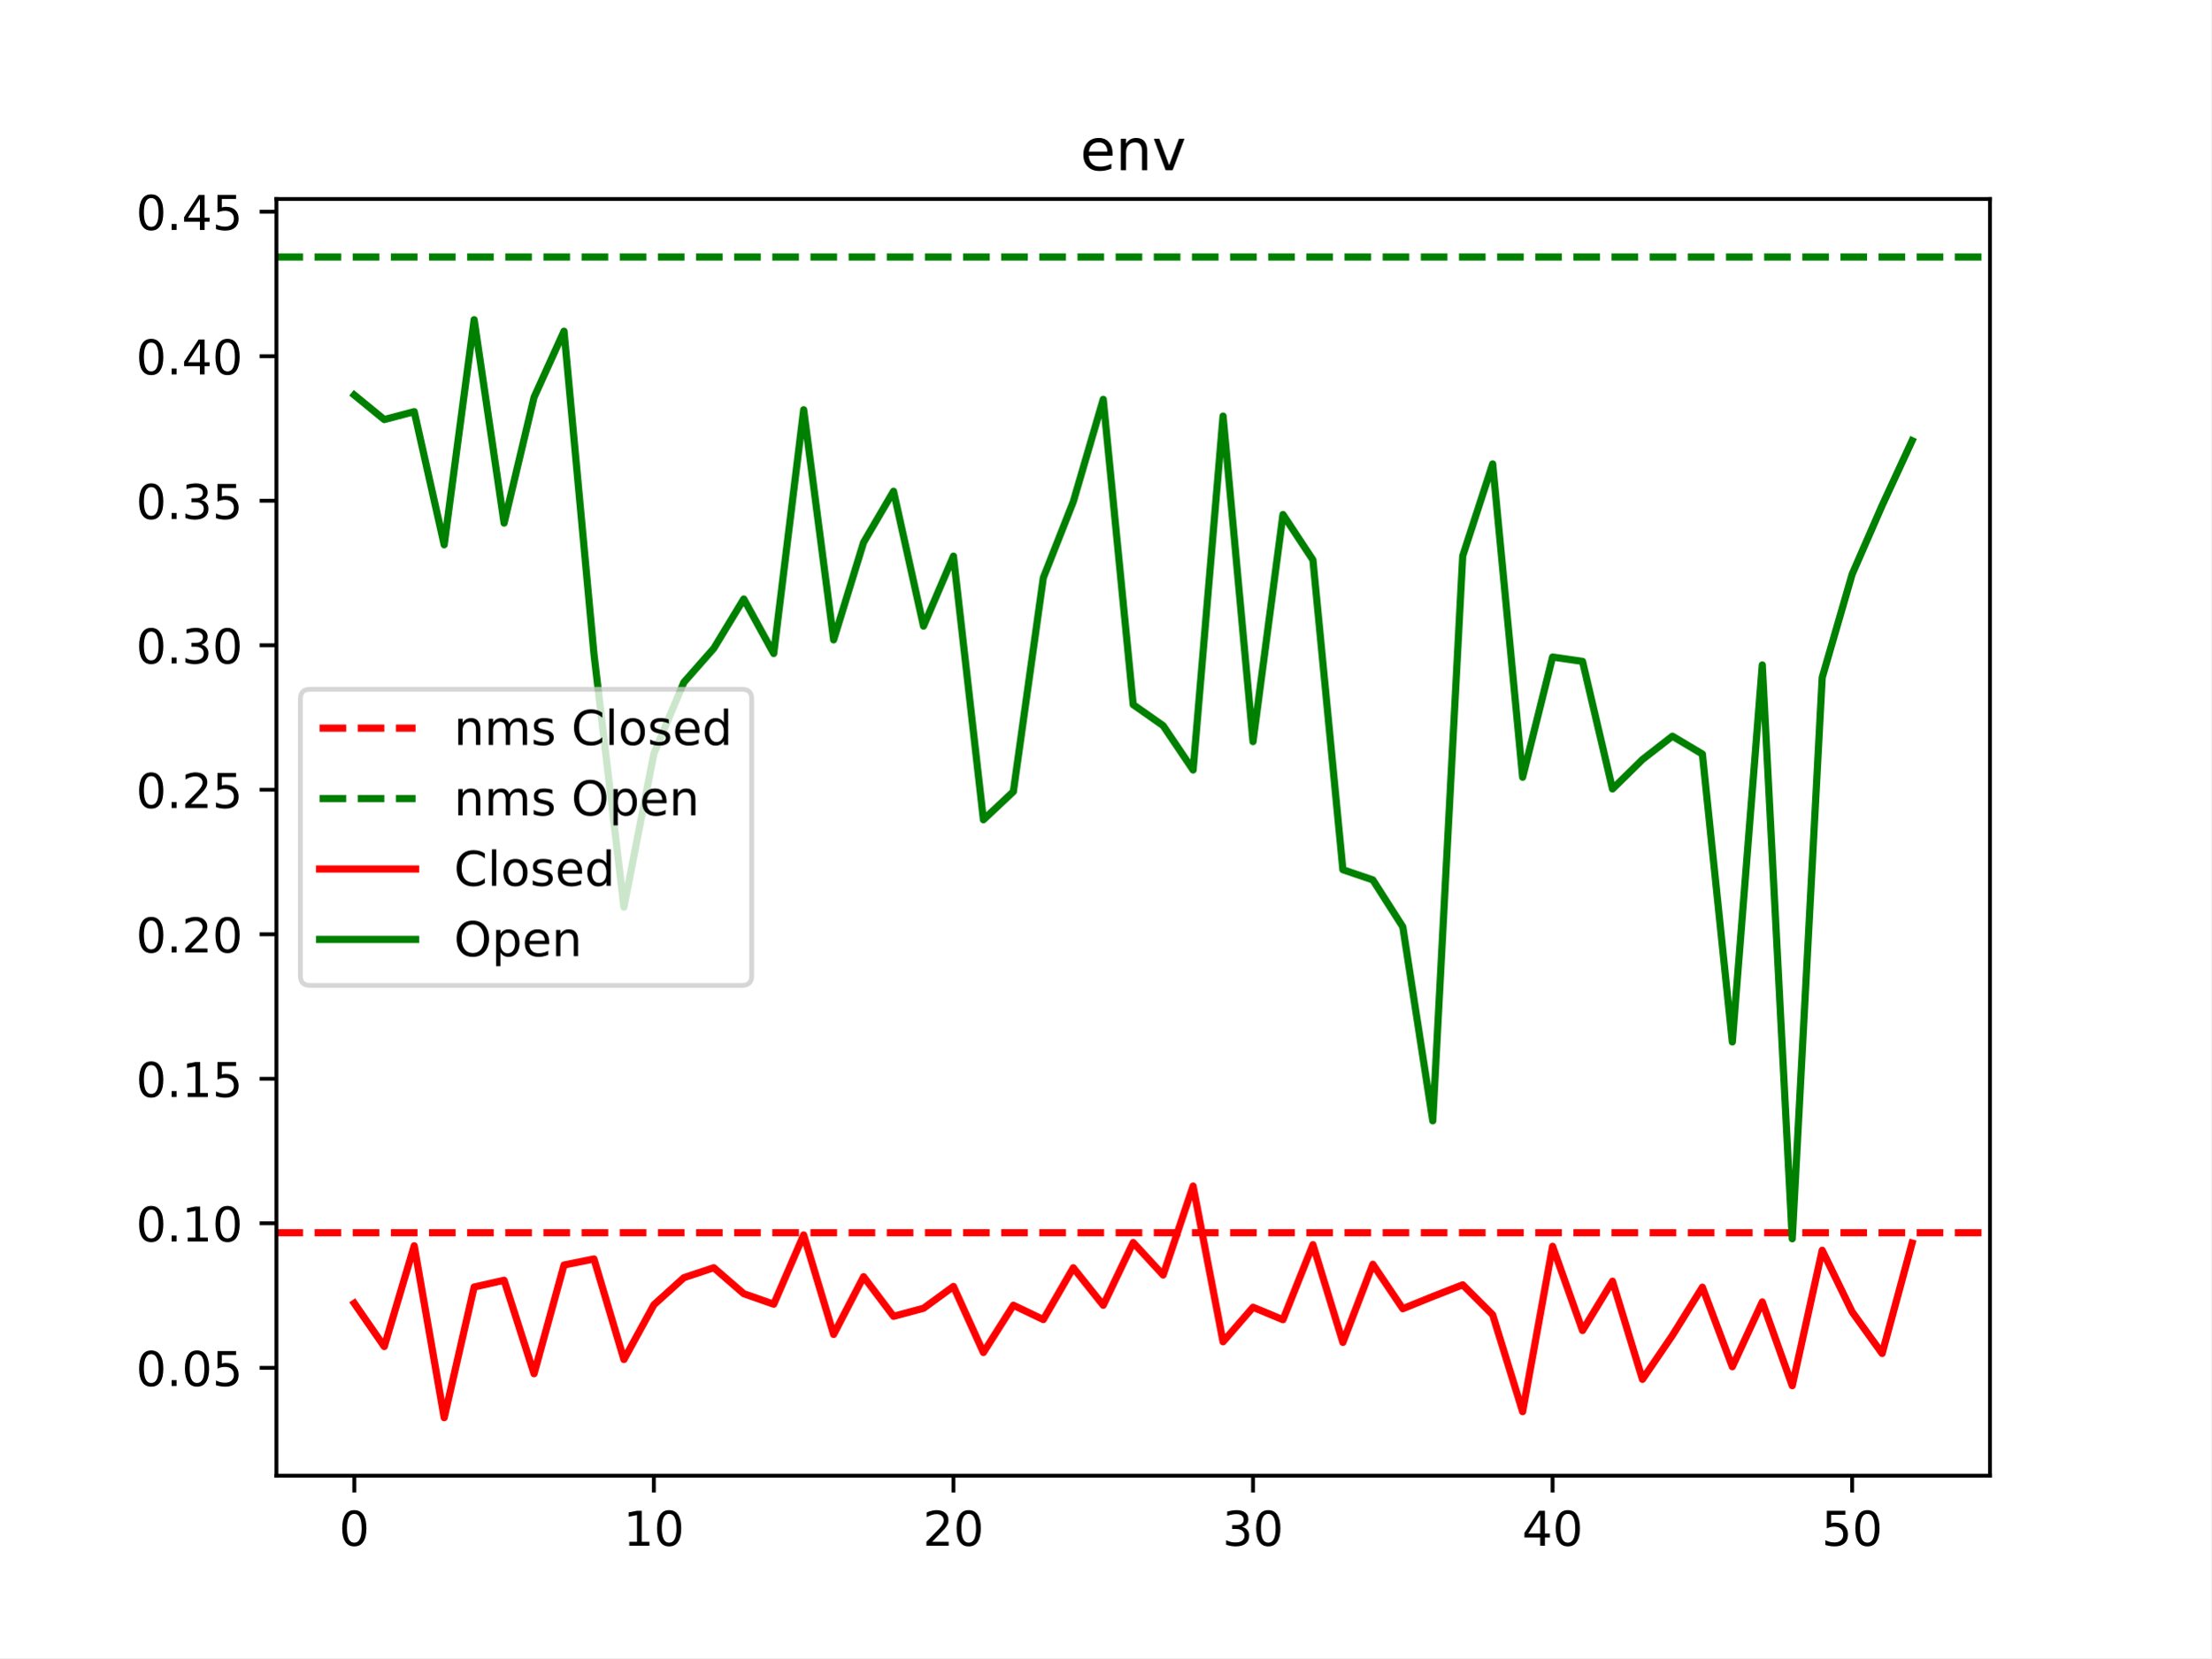
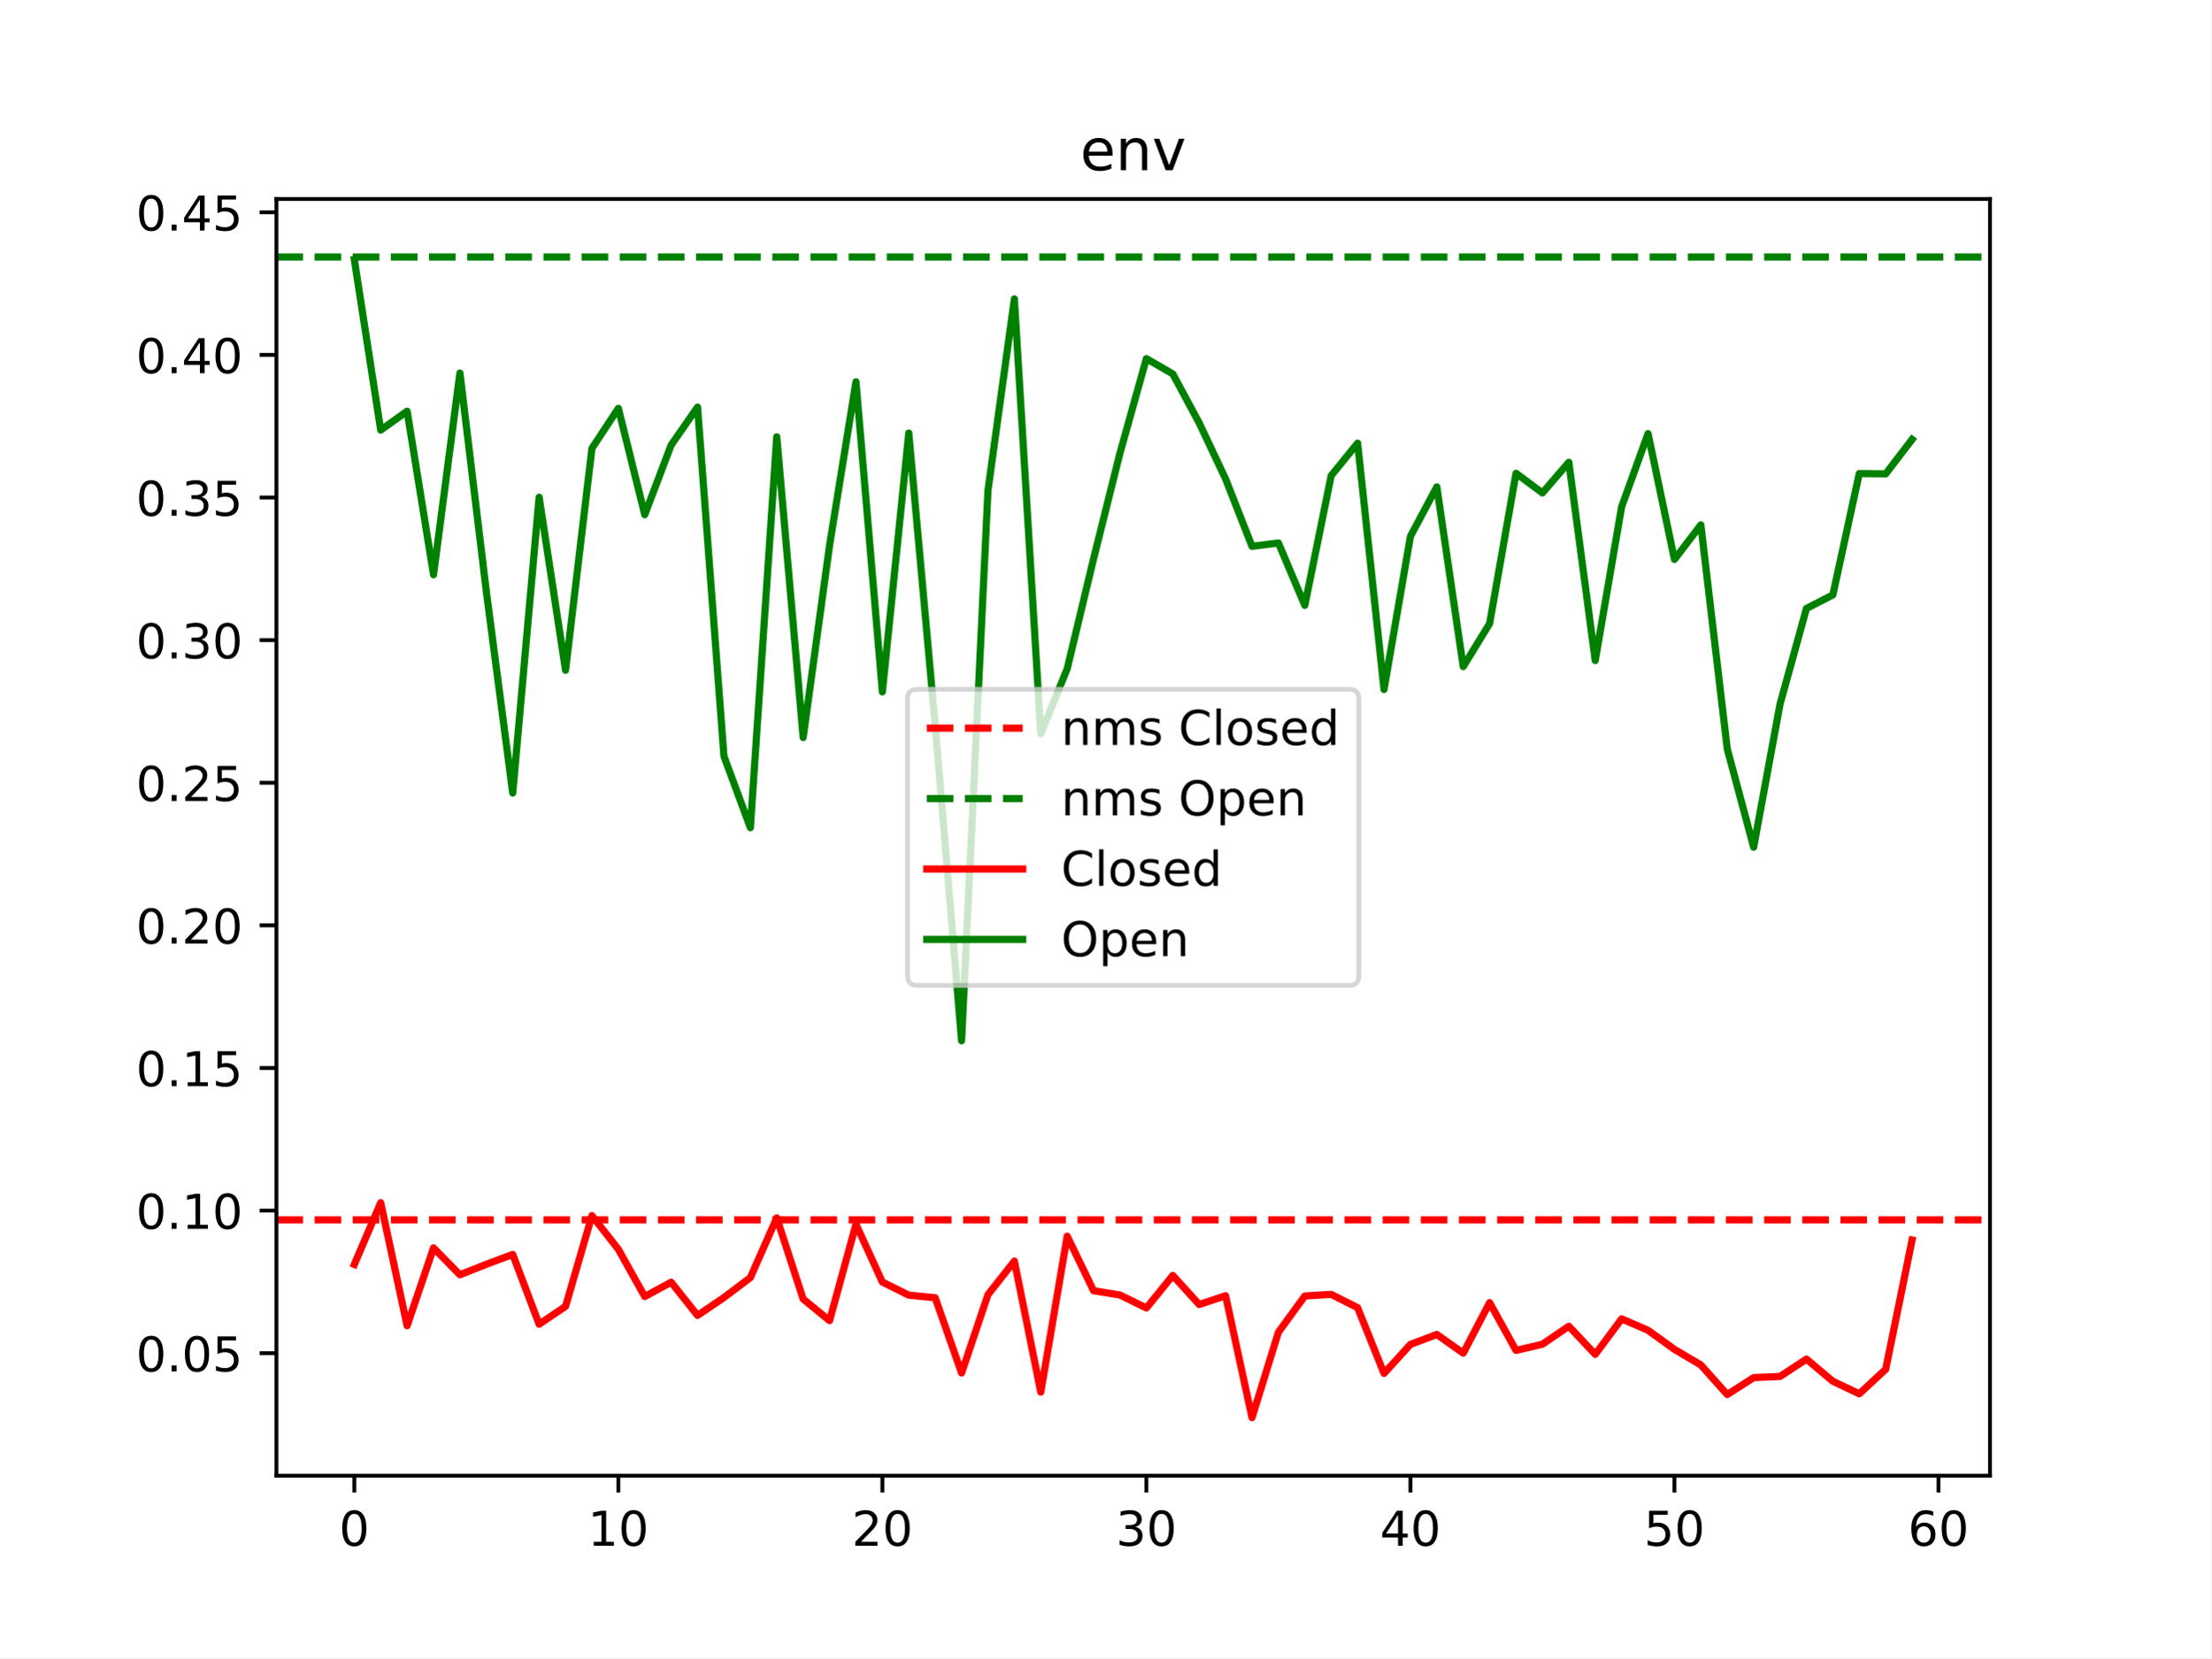
<svg xmlns="http://www.w3.org/2000/svg" xmlns:xlink="http://www.w3.org/1999/xlink" width="460.8pt" height="345.6pt" viewBox="0 0 460.8 345.6" version="1.1">
  <defs>
    <style type="text/css">*{stroke-linejoin: round; stroke-linecap: butt}</style>
  </defs>
  <g id="figure_1">
    <g id="patch_1">
      <path d="M 0 345.6  L 460.8 345.6  L 460.8 0  L 0 0  z " style="fill: #ffffff" />
    </g>
    <g id="axes_1">
      <g id="patch_2">
        <path d="M 57.6 307.584  L 414.72 307.584  L 414.72 41.472  L 57.6 41.472  z " style="fill: #ffffff" />
      </g>
      <g id="matplotlib.axis_1">
        <g id="xtick_1">
          <g id="line2d_1">
            <defs>
-               <path id="mc1d1a9f000" d="M 0 0  L 0 3.5  " style="stroke: #000000; stroke-width: 0.8" />
+               <path id="m8da8b71688" d="M 0 0  L 0 3.5  " style="stroke: #000000; stroke-width: 0.8" />
            </defs>
            <g>
-               <use xlink:href="#mc1d1a9f000" x="73.833" y="307.584" style="stroke: #000000; stroke-width: 0.8" />
+               <use xlink:href="#m8da8b71688" x="73.833" y="307.584" style="stroke: #000000; stroke-width: 0.8" />
            </g>
          </g>
          <g id="text_1">
            <g transform="translate(70.65148 322.1824) scale(0.1 -0.1)">
              <defs>
                <path id="DejaVuSans-30" d="M 2034 4250  Q 1547 4250 1301 3770  Q 1056 3291 1056 2328  Q 1056 1369 1301 889  Q 1547 409 2034 409  Q 2525 409 2770 889  Q 3016 1369 3016 2328  Q 3016 3291 2770 3770  Q 2525 4250 2034 4250  z M 2034 4750  Q 2819 4750 3233 4129  Q 3647 3509 3647 2328  Q 3647 1150 3233 529  Q 2819 -91 2034 -91  Q 1250 -91 836 529  Q 422 1150 422 2328  Q 422 3509 836 4129  Q 1250 4750 2034 4750  z " transform="scale(0.015625)" />
              </defs>
              <use xlink:href="#DejaVuSans-30" />
            </g>
          </g>
        </g>
        <g id="xtick_2">
          <g id="line2d_2">
            <g>
-               <use xlink:href="#mc1d1a9f000" x="136.266" y="307.584" style="stroke: #000000; stroke-width: 0.8" />
+               <use xlink:href="#m8da8b71688" x="128.859" y="307.584" style="stroke: #000000; stroke-width: 0.8" />
            </g>
          </g>
          <g id="text_2">
-             <g transform="translate(129.9038 322.1824) scale(0.1 -0.1)">
+             <g transform="translate(122.4964 322.1824) scale(0.1 -0.1)">
              <defs>
                <path id="DejaVuSans-31" d="M 794 531  L 1825 531  L 1825 4091  L 703 3866  L 703 4441  L 1819 4666  L 2450 4666  L 2450 531  L 3481 531  L 3481 0  L 794 0  L 794 531  z " transform="scale(0.015625)" />
              </defs>
              <use xlink:href="#DejaVuSans-31" />
              <use xlink:href="#DejaVuSans-30" x="63.623" />
            </g>
          </g>
        </g>
        <g id="xtick_3">
          <g id="line2d_3">
            <g>
-               <use xlink:href="#mc1d1a9f000" x="198.7" y="307.584" style="stroke: #000000; stroke-width: 0.8" />
+               <use xlink:href="#m8da8b71688" x="183.885" y="307.584" style="stroke: #000000; stroke-width: 0.8" />
            </g>
          </g>
          <g id="text_3">
-             <g transform="translate(192.3374 322.1824) scale(0.1 -0.1)">
+             <g transform="translate(177.5226 322.1824) scale(0.1 -0.1)">
              <defs>
                <path id="DejaVuSans-32" d="M 1228 531  L 3431 531  L 3431 0  L 469 0  L 469 531  Q 828 903 1448 1529  Q 2069 2156 2228 2338  Q 2531 2678 2651 2914  Q 2772 3150 2772 3378  Q 2772 3750 2511 3984  Q 2250 4219 1831 4219  Q 1534 4219 1204 4116  Q 875 4013 500 3803  L 500 4441  Q 881 4594 1212 4672  Q 1544 4750 1819 4750  Q 2544 4750 2975 4387  Q 3406 4025 3406 3419  Q 3406 3131 3298 2873  Q 3191 2616 2906 2266  Q 2828 2175 2409 1742  Q 1991 1309 1228 531  z " transform="scale(0.015625)" />
              </defs>
              <use xlink:href="#DejaVuSans-32" />
              <use xlink:href="#DejaVuSans-30" x="63.623" />
            </g>
          </g>
        </g>
        <g id="xtick_4">
          <g id="line2d_4">
            <g>
-               <use xlink:href="#mc1d1a9f000" x="261.133" y="307.584" style="stroke: #000000; stroke-width: 0.8" />
+               <use xlink:href="#m8da8b71688" x="238.911" y="307.584" style="stroke: #000000; stroke-width: 0.8" />
            </g>
          </g>
          <g id="text_4">
-             <g transform="translate(254.7709 322.1824) scale(0.1 -0.1)">
+             <g transform="translate(232.5488 322.1824) scale(0.1 -0.1)">
              <defs>
                <path id="DejaVuSans-33" d="M 2597 2516  Q 3050 2419 3304 2112  Q 3559 1806 3559 1356  Q 3559 666 3084 287  Q 2609 -91 1734 -91  Q 1441 -91 1130 -33  Q 819 25 488 141  L 488 750  Q 750 597 1062 519  Q 1375 441 1716 441  Q 2309 441 2620 675  Q 2931 909 2931 1356  Q 2931 1769 2642 2001  Q 2353 2234 1838 2234  L 1294 2234  L 1294 2753  L 1863 2753  Q 2328 2753 2575 2939  Q 2822 3125 2822 3475  Q 2822 3834 2567 4026  Q 2313 4219 1838 4219  Q 1578 4219 1281 4162  Q 984 4106 628 3988  L 628 4550  Q 988 4650 1302 4700  Q 1616 4750 1894 4750  Q 2613 4750 3031 4423  Q 3450 4097 3450 3541  Q 3450 3153 3228 2886  Q 3006 2619 2597 2516  z " transform="scale(0.015625)" />
              </defs>
              <use xlink:href="#DejaVuSans-33" />
              <use xlink:href="#DejaVuSans-30" x="63.623" />
            </g>
          </g>
        </g>
        <g id="xtick_5">
          <g id="line2d_5">
            <g>
-               <use xlink:href="#mc1d1a9f000" x="323.567" y="307.584" style="stroke: #000000; stroke-width: 0.8" />
+               <use xlink:href="#m8da8b71688" x="293.938" y="307.584" style="stroke: #000000; stroke-width: 0.8" />
            </g>
          </g>
          <g id="text_5">
-             <g transform="translate(317.2045 322.1824) scale(0.1 -0.1)">
+             <g transform="translate(287.575 322.1824) scale(0.1 -0.1)">
              <defs>
                <path id="DejaVuSans-34" d="M 2419 4116  L 825 1625  L 2419 1625  L 2419 4116  z M 2253 4666  L 3047 4666  L 3047 1625  L 3713 1625  L 3713 1100  L 3047 1100  L 3047 0  L 2419 0  L 2419 1100  L 313 1100  L 313 1709  L 2253 4666  z " transform="scale(0.015625)" />
              </defs>
              <use xlink:href="#DejaVuSans-34" />
              <use xlink:href="#DejaVuSans-30" x="63.623" />
            </g>
          </g>
        </g>
        <g id="xtick_6">
          <g id="line2d_6">
            <g>
-               <use xlink:href="#mc1d1a9f000" x="386.001" y="307.584" style="stroke: #000000; stroke-width: 0.8" />
+               <use xlink:href="#m8da8b71688" x="348.964" y="307.584" style="stroke: #000000; stroke-width: 0.8" />
            </g>
          </g>
          <g id="text_6">
-             <g transform="translate(379.6381 322.1824) scale(0.1 -0.1)">
+             <g transform="translate(342.6012 322.1824) scale(0.1 -0.1)">
              <defs>
                <path id="DejaVuSans-35" d="M 691 4666  L 3169 4666  L 3169 4134  L 1269 4134  L 1269 2991  Q 1406 3038 1543 3061  Q 1681 3084 1819 3084  Q 2600 3084 3056 2656  Q 3513 2228 3513 1497  Q 3513 744 3044 326  Q 2575 -91 1722 -91  Q 1428 -91 1123 -41  Q 819 9 494 109  L 494 744  Q 775 591 1075 516  Q 1375 441 1709 441  Q 2250 441 2565 725  Q 2881 1009 2881 1497  Q 2881 1984 2565 2268  Q 2250 2553 1709 2553  Q 1456 2553 1204 2497  Q 953 2441 691 2322  L 691 4666  z " transform="scale(0.015625)" />
              </defs>
              <use xlink:href="#DejaVuSans-35" />
+               <use xlink:href="#DejaVuSans-30" x="63.623" />
+             </g>
+           </g>
+         </g>
+         <g id="xtick_7">
+           <g id="line2d_7">
+             <g>
+               <use xlink:href="#m8da8b71688" x="403.99" y="307.584" style="stroke: #000000; stroke-width: 0.8" />
+             </g>
+           </g>
+           <g id="text_7">
+             <g transform="translate(397.6274 322.1824) scale(0.1 -0.1)">
+               <defs>
+                 <path id="DejaVuSans-36" d="M 2113 2584  Q 1688 2584 1439 2293  Q 1191 2003 1191 1497  Q 1191 994 1439 701  Q 1688 409 2113 409  Q 2538 409 2786 701  Q 3034 994 3034 1497  Q 3034 2003 2786 2293  Q 2538 2584 2113 2584  z M 3366 4563  L 3366 3988  Q 3128 4100 2886 4159  Q 2644 4219 2406 4219  Q 1781 4219 1451 3797  Q 1122 3375 1075 2522  Q 1259 2794 1537 2939  Q 1816 3084 2150 3084  Q 2853 3084 3261 2657  Q 3669 2231 3669 1497  Q 3669 778 3244 343  Q 2819 -91 2113 -91  Q 1303 -91 875 529  Q 447 1150 447 2328  Q 447 3434 972 4092  Q 1497 4750 2381 4750  Q 2619 4750 2861 4703  Q 3103 4656 3366 4563  z " transform="scale(0.015625)" />
+               </defs>
+               <use xlink:href="#DejaVuSans-36" />
              <use xlink:href="#DejaVuSans-30" x="63.623" />
            </g>
          </g>
        </g>
      </g>
      <g id="matplotlib.axis_2">
        <g id="ytick_1">
-           <g id="line2d_7">
+           <g id="line2d_8">
            <defs>
-               <path id="m4eec5450b7" d="M 0 0  L -3.5 0  " style="stroke: #000000; stroke-width: 0.8" />
+               <path id="m9037b1c6b6" d="M 0 0  L -3.5 0  " style="stroke: #000000; stroke-width: 0.8" />
            </defs>
            <g>
-               <use xlink:href="#m4eec5450b7" x="57.6" y="285.096" style="stroke: #000000; stroke-width: 0.8" />
-             </g>
-           </g>
-           <g id="text_7">
-             <g transform="translate(28.33438 288.8952) scale(0.1 -0.1)">
+               <use xlink:href="#m9037b1c6b6" x="57.6" y="282.049" style="stroke: #000000; stroke-width: 0.8" />
+             </g>
+           </g>
+           <g id="text_8">
+             <g transform="translate(28.33438 285.848) scale(0.1 -0.1)">
              <defs>
                <path id="DejaVuSans-2e" d="M 684 794  L 1344 794  L 1344 0  L 684 0  L 684 794  z " transform="scale(0.015625)" />
              </defs>
              <use xlink:href="#DejaVuSans-30" />
              <use xlink:href="#DejaVuSans-2e" x="63.623" />
              <use xlink:href="#DejaVuSans-30" x="95.41" />
              <use xlink:href="#DejaVuSans-35" x="159.033" />
            </g>
          </g>
        </g>
        <g id="ytick_2">
-           <g id="line2d_8">
-             <g>
-               <use xlink:href="#m4eec5450b7" x="57.6" y="254.974" style="stroke: #000000; stroke-width: 0.8" />
-             </g>
-           </g>
-           <g id="text_8">
-             <g transform="translate(28.33438 258.7732) scale(0.1 -0.1)">
+           <g id="line2d_9">
+             <g>
+               <use xlink:href="#m9037b1c6b6" x="57.6" y="252.323" style="stroke: #000000; stroke-width: 0.8" />
+             </g>
+           </g>
+           <g id="text_9">
+             <g transform="translate(28.33438 256.1225) scale(0.1 -0.1)">
              <use xlink:href="#DejaVuSans-30" />
              <use xlink:href="#DejaVuSans-2e" x="63.623" />
              <use xlink:href="#DejaVuSans-31" x="95.41" />
              <use xlink:href="#DejaVuSans-30" x="159.033" />
            </g>
          </g>
        </g>
        <g id="ytick_3">
-           <g id="line2d_9">
-             <g>
-               <use xlink:href="#m4eec5450b7" x="57.6" y="224.852" style="stroke: #000000; stroke-width: 0.8" />
-             </g>
-           </g>
-           <g id="text_9">
-             <g transform="translate(28.33438 228.6512) scale(0.1 -0.1)">
+           <g id="line2d_10">
+             <g>
+               <use xlink:href="#m9037b1c6b6" x="57.6" y="222.598" style="stroke: #000000; stroke-width: 0.8" />
+             </g>
+           </g>
+           <g id="text_10">
+             <g transform="translate(28.33438 226.3969) scale(0.1 -0.1)">
              <use xlink:href="#DejaVuSans-30" />
              <use xlink:href="#DejaVuSans-2e" x="63.623" />
              <use xlink:href="#DejaVuSans-31" x="95.41" />
              <use xlink:href="#DejaVuSans-35" x="159.033" />
            </g>
          </g>
        </g>
        <g id="ytick_4">
-           <g id="line2d_10">
-             <g>
-               <use xlink:href="#m4eec5450b7" x="57.6" y="194.73" style="stroke: #000000; stroke-width: 0.8" />
-             </g>
-           </g>
-           <g id="text_10">
-             <g transform="translate(28.33438 198.5292) scale(0.1 -0.1)">
+           <g id="line2d_11">
+             <g>
+               <use xlink:href="#m9037b1c6b6" x="57.6" y="192.872" style="stroke: #000000; stroke-width: 0.8" />
+             </g>
+           </g>
+           <g id="text_11">
+             <g transform="translate(28.33438 196.6713) scale(0.1 -0.1)">
              <use xlink:href="#DejaVuSans-30" />
              <use xlink:href="#DejaVuSans-2e" x="63.623" />
              <use xlink:href="#DejaVuSans-32" x="95.41" />
              <use xlink:href="#DejaVuSans-30" x="159.033" />
            </g>
          </g>
        </g>
        <g id="ytick_5">
-           <g id="line2d_11">
-             <g>
-               <use xlink:href="#m4eec5450b7" x="57.6" y="164.608" style="stroke: #000000; stroke-width: 0.8" />
-             </g>
-           </g>
-           <g id="text_11">
-             <g transform="translate(28.33438 168.4072) scale(0.1 -0.1)">
+           <g id="line2d_12">
+             <g>
+               <use xlink:href="#m9037b1c6b6" x="57.6" y="163.147" style="stroke: #000000; stroke-width: 0.8" />
+             </g>
+           </g>
+           <g id="text_12">
+             <g transform="translate(28.33438 166.9457) scale(0.1 -0.1)">
              <use xlink:href="#DejaVuSans-30" />
              <use xlink:href="#DejaVuSans-2e" x="63.623" />
              <use xlink:href="#DejaVuSans-32" x="95.41" />
              <use xlink:href="#DejaVuSans-35" x="159.033" />
            </g>
          </g>
        </g>
        <g id="ytick_6">
-           <g id="line2d_12">
-             <g>
-               <use xlink:href="#m4eec5450b7" x="57.6" y="134.486" style="stroke: #000000; stroke-width: 0.8" />
-             </g>
-           </g>
-           <g id="text_12">
-             <g transform="translate(28.33438 138.2852) scale(0.1 -0.1)">
+           <g id="line2d_13">
+             <g>
+               <use xlink:href="#m9037b1c6b6" x="57.6" y="133.421" style="stroke: #000000; stroke-width: 0.8" />
+             </g>
+           </g>
+           <g id="text_13">
+             <g transform="translate(28.33438 137.2202) scale(0.1 -0.1)">
              <use xlink:href="#DejaVuSans-30" />
              <use xlink:href="#DejaVuSans-2e" x="63.623" />
              <use xlink:href="#DejaVuSans-33" x="95.41" />
              <use xlink:href="#DejaVuSans-30" x="159.033" />
            </g>
          </g>
        </g>
        <g id="ytick_7">
-           <g id="line2d_13">
-             <g>
-               <use xlink:href="#m4eec5450b7" x="57.6" y="104.364" style="stroke: #000000; stroke-width: 0.8" />
-             </g>
-           </g>
-           <g id="text_13">
-             <g transform="translate(28.33438 108.1631) scale(0.1 -0.1)">
+           <g id="line2d_14">
+             <g>
+               <use xlink:href="#m9037b1c6b6" x="57.6" y="103.695" style="stroke: #000000; stroke-width: 0.8" />
+             </g>
+           </g>
+           <g id="text_14">
+             <g transform="translate(28.33438 107.4946) scale(0.1 -0.1)">
              <use xlink:href="#DejaVuSans-30" />
              <use xlink:href="#DejaVuSans-2e" x="63.623" />
              <use xlink:href="#DejaVuSans-33" x="95.41" />
              <use xlink:href="#DejaVuSans-35" x="159.033" />
            </g>
          </g>
        </g>
        <g id="ytick_8">
-           <g id="line2d_14">
-             <g>
-               <use xlink:href="#m4eec5450b7" x="57.6" y="74.242" style="stroke: #000000; stroke-width: 0.8" />
-             </g>
-           </g>
-           <g id="text_14">
-             <g transform="translate(28.33438 78.04113) scale(0.1 -0.1)">
+           <g id="line2d_15">
+             <g>
+               <use xlink:href="#m9037b1c6b6" x="57.6" y="73.97" style="stroke: #000000; stroke-width: 0.8" />
+             </g>
+           </g>
+           <g id="text_15">
+             <g transform="translate(28.33438 77.76903) scale(0.1 -0.1)">
              <use xlink:href="#DejaVuSans-30" />
              <use xlink:href="#DejaVuSans-2e" x="63.623" />
              <use xlink:href="#DejaVuSans-34" x="95.41" />
              <use xlink:href="#DejaVuSans-30" x="159.033" />
            </g>
          </g>
        </g>
        <g id="ytick_9">
-           <g id="line2d_15">
-             <g>
-               <use xlink:href="#m4eec5450b7" x="57.6" y="44.12" style="stroke: #000000; stroke-width: 0.8" />
-             </g>
-           </g>
-           <g id="text_15">
-             <g transform="translate(28.33438 47.91911) scale(0.1 -0.1)">
+           <g id="line2d_16">
+             <g>
+               <use xlink:href="#m9037b1c6b6" x="57.6" y="44.244" style="stroke: #000000; stroke-width: 0.8" />
+             </g>
+           </g>
+           <g id="text_16">
+             <g transform="translate(28.33438 48.04346) scale(0.1 -0.1)">
              <use xlink:href="#DejaVuSans-30" />
              <use xlink:href="#DejaVuSans-2e" x="63.623" />
              <use xlink:href="#DejaVuSans-34" x="95.41" />
              <use xlink:href="#DejaVuSans-35" x="159.033" />
            </g>
          </g>
        </g>
      </g>
-       <g id="line2d_16">
-         <path d="M 57.6 256.941  L 414.72 256.941  " clip-path="url(#pe659707c01)" style="fill: none; stroke-dasharray: 5.55,2.4; stroke-dashoffset: 0; stroke: #ff0000; stroke-width: 1.5" />
-       </g>
      <g id="line2d_17">
-         <path d="M 57.6 53.568  L 414.72 53.568  " clip-path="url(#pe659707c01)" style="fill: none; stroke-dasharray: 5.55,2.4; stroke-dashoffset: 0; stroke: #008000; stroke-width: 1.5" />
+         <path d="M 57.6 254.264  L 414.72 254.264  " clip-path="url(#p5319d8254e)" style="fill: none; stroke-dasharray: 5.55,2.4; stroke-dashoffset: 0; stroke: #ff0000; stroke-width: 1.5" />
      </g>
      <g id="line2d_18">
-         <path d="M 73.833 271.645  L 80.076 280.665  L 86.319 259.671  L 92.563 295.488  L 98.806 268.26  L 105.05 266.855  L 111.293 286.328  L 117.536 263.675  L 123.78 262.417  L 130.023 283.37  L 136.266 271.965  L 142.51 266.316  L 148.753 264.24  L 154.996 269.649  L 161.24 271.841  L 167.483 257.402  L 173.726 278.145  L 179.97 266.101  L 186.213 274.368  L 192.457 272.693  L 198.7 268.136  L 204.943 281.91  L 211.187 272.061  L 217.43 275.041  L 223.673 264.245  L 229.917 272.063  L 236.16 258.987  L 242.403 265.754  L 248.647 247.214  L 254.89 279.675  L 261.133 272.477  L 267.377 275.07  L 273.62 259.429  L 279.863 279.802  L 286.107 263.516  L 292.35 272.779  L 298.594 270.241  L 304.837 267.798  L 311.08 274.041  L 317.324 294.234  L 323.567 259.774  L 329.81 277.325  L 336.054 267.046  L 342.297 287.497  L 348.54 278.336  L 354.784 268.298  L 361.027 284.871  L 367.27 271.368  L 373.514 288.821  L 379.757 260.607  L 386.001 273.452  L 392.244 282.108  L 398.487 259.099  " clip-path="url(#pe659707c01)" style="fill: none; stroke: #ff0000; stroke-width: 1.5; stroke-linecap: square" />
+         <path d="M 57.6 53.568  L 414.72 53.568  " clip-path="url(#p5319d8254e)" style="fill: none; stroke-dasharray: 5.55,2.4; stroke-dashoffset: 0; stroke: #008000; stroke-width: 1.5" />
      </g>
      <g id="line2d_19">
-         <path d="M 73.833 82.335  L 80.076 87.446  L 86.319 85.798  L 92.563 113.539  L 98.806 66.628  L 105.05 109.026  L 111.293 82.807  L 117.536 69.032  L 123.78 136.322  L 130.023 189.08  L 136.266 157.079  L 142.51 142.222  L 148.753 135.139  L 154.996 124.851  L 161.24 136.208  L 167.483 85.401  L 173.726 133.368  L 179.97 113.046  L 186.213 102.385  L 192.457 130.503  L 198.7 115.912  L 204.943 170.861  L 211.187 164.992  L 217.43 120.422  L 223.673 104.574  L 229.917 83.232  L 236.16 146.871  L 242.403 151.246  L 248.647 160.491  L 254.89 86.72  L 261.133 154.576  L 267.377 107.238  L 273.62 116.704  L 279.863 181.277  L 286.107 183.399  L 292.35 193.178  L 298.594 233.613  L 304.837 115.87  L 311.08 96.692  L 317.324 161.996  L 323.567 136.945  L 329.81 137.848  L 336.054 164.443  L 342.297 158.3  L 348.54 153.444  L 354.784 157.166  L 361.027 217.167  L 367.27 138.597  L 373.514 258.206  L 379.757 141.218  L 386.001 119.67  L 392.244 105.36  L 398.487 91.854  " clip-path="url(#pe659707c01)" style="fill: none; stroke: #008000; stroke-width: 1.5; stroke-linecap: square" />
+         <path d="M 73.833 263.547  L 79.335 250.689  L 84.838 276.327  L 90.341 260.102  L 95.843 265.71  L 101.346 263.521  L 106.848 261.472  L 112.351 276.013  L 117.854 272.29  L 123.356 253.38  L 128.859 260.39  L 134.362 270.245  L 139.864 267.258  L 145.367 274.179  L 150.869 270.451  L 156.372 266.291  L 161.875 253.85  L 167.377 270.757  L 172.88 275.261  L 178.382 255.182  L 183.885 267.217  L 189.388 269.955  L 194.89 270.496  L 200.393 286.179  L 205.896 269.842  L 211.398 262.859  L 216.901 290.162  L 222.403 257.662  L 227.906 269.029  L 233.409 269.925  L 238.911 272.629  L 244.414 265.845  L 249.917 271.902  L 255.419 270.079  L 260.922 295.488  L 266.424 277.675  L 271.927 270.133  L 277.43 269.793  L 282.932 272.563  L 288.435 286.262  L 293.938 280.221  L 299.44 278.148  L 304.943 282.041  L 310.445 271.515  L 315.948 281.474  L 321.451 280.181  L 326.953 276.432  L 332.456 282.293  L 337.958 274.894  L 343.461 277.28  L 348.964 281.252  L 354.466 284.508  L 359.969 290.665  L 365.472 287.14  L 370.974 286.895  L 376.477 283.28  L 381.979 287.905  L 387.482 290.513  L 392.985 285.402  L 398.487 258.462  " clip-path="url(#p5319d8254e)" style="fill: none; stroke: #ff0000; stroke-width: 1.5; stroke-linecap: square" />
+       </g>
+       <g id="line2d_20">
+         <path d="M 73.833 54.076  L 79.335 89.647  L 84.838 85.701  L 90.341 119.785  L 95.843 77.75  L 101.346 123.292  L 106.848 165.298  L 112.351 103.634  L 117.854 139.699  L 123.356 93.456  L 128.859 85.104  L 134.362 107.269  L 139.864 92.766  L 145.367 84.852  L 150.869 157.633  L 156.372 172.516  L 161.875 91.038  L 167.377 153.719  L 172.88 113.665  L 178.382 79.568  L 183.885 144.204  L 189.388 90.256  L 194.89 151.096  L 200.393 216.927  L 205.896 102.183  L 211.398 62.296  L 216.901 152.904  L 222.403 139.398  L 227.906 116.446  L 233.409 94.421  L 238.911 74.746  L 244.414 77.933  L 249.917 88.16  L 255.419 99.827  L 260.922 113.867  L 266.424 113.165  L 271.927 126.171  L 277.43 99.13  L 282.932 92.362  L 288.435 143.708  L 293.938 111.8  L 299.44 101.477  L 304.943 138.935  L 310.445 129.969  L 315.948 98.646  L 321.451 102.738  L 326.953 96.343  L 332.456 137.664  L 337.958 105.628  L 343.461 90.377  L 348.964 116.597  L 354.466 109.4  L 359.969 156.092  L 365.472 176.583  L 370.974 146.735  L 376.477 126.816  L 381.979 123.988  L 387.482 98.698  L 392.985 98.761  L 398.487 91.587  " clip-path="url(#p5319d8254e)" style="fill: none; stroke: #008000; stroke-width: 1.5; stroke-linecap: square" />
      </g>
      <g id="patch_3">
        <path d="M 57.6 307.584  L 57.6 41.472  " style="fill: none; stroke: #000000; stroke-width: 0.8; stroke-linejoin: miter; stroke-linecap: square" />
      </g>
      <g id="patch_4">
        <path d="M 414.72 307.584  L 414.72 41.472  " style="fill: none; stroke: #000000; stroke-width: 0.8; stroke-linejoin: miter; stroke-linecap: square" />
      </g>
      <g id="patch_5">
        <path d="M 57.6 307.584  L 414.72 307.584  " style="fill: none; stroke: #000000; stroke-width: 0.8; stroke-linejoin: miter; stroke-linecap: square" />
      </g>
      <g id="patch_6">
        <path d="M 57.6 41.472  L 414.72 41.472  " style="fill: none; stroke: #000000; stroke-width: 0.8; stroke-linejoin: miter; stroke-linecap: square" />
      </g>
-       <g id="text_16">
+       <g id="text_17">
        <g transform="translate(225.1144 35.472) scale(0.12 -0.12)">
          <defs>
            <path id="DejaVuSans-65" d="M 3597 1894  L 3597 1613  L 953 1613  Q 991 1019 1311 708  Q 1631 397 2203 397  Q 2534 397 2845 478  Q 3156 559 3463 722  L 3463 178  Q 3153 47 2828 -22  Q 2503 -91 2169 -91  Q 1331 -91 842 396  Q 353 884 353 1716  Q 353 2575 817 3079  Q 1281 3584 2069 3584  Q 2775 3584 3186 3129  Q 3597 2675 3597 1894  z M 3022 2063  Q 3016 2534 2758 2815  Q 2500 3097 2075 3097  Q 1594 3097 1305 2825  Q 1016 2553 972 2059  L 3022 2063  z " transform="scale(0.015625)" />
            <path id="DejaVuSans-6e" d="M 3513 2113  L 3513 0  L 2938 0  L 2938 2094  Q 2938 2591 2744 2837  Q 2550 3084 2163 3084  Q 1697 3084 1428 2787  Q 1159 2491 1159 1978  L 1159 0  L 581 0  L 581 3500  L 1159 3500  L 1159 2956  Q 1366 3272 1645 3428  Q 1925 3584 2291 3584  Q 2894 3584 3203 3211  Q 3513 2838 3513 2113  z " transform="scale(0.015625)" />
            <path id="DejaVuSans-76" d="M 191 3500  L 800 3500  L 1894 563  L 2988 3500  L 3597 3500  L 2284 0  L 1503 0  L 191 3500  z " transform="scale(0.015625)" />
          </defs>
          <use xlink:href="#DejaVuSans-65" />
          <use xlink:href="#DejaVuSans-6e" x="61.523" />
          <use xlink:href="#DejaVuSans-76" x="124.902" />
        </g>
      </g>
      <g id="legend_1">
        <g id="patch_7">
-           <path d="M 64.6 205.384  L 154.656 205.384  Q 156.656 205.384 156.656 203.384  L 156.656 145.672  Q 156.656 143.672 154.656 143.672  L 64.6 143.672  Q 62.6 143.672 62.6 145.672  L 62.6 203.384  Q 62.6 205.384 64.6 205.384  z " style="fill: #ffffff; opacity: 0.8; stroke: #cccccc; stroke-linejoin: miter" />
-         </g>
-         <g id="line2d_20">
-           <path d="M 66.6 151.77  L 76.6 151.77  L 86.6 151.77  " style="fill: none; stroke-dasharray: 5.55,2.4; stroke-dashoffset: 0; stroke: #ff0000; stroke-width: 1.5" />
-         </g>
-         <g id="text_17">
-           <g transform="translate(94.6 155.2702) scale(0.1 -0.1)">
+           <path d="M 191.132 205.384  L 281.188 205.384  Q 283.188 205.384 283.188 203.384  L 283.188 145.672  Q 283.188 143.672 281.188 143.672  L 191.132 143.672  Q 189.132 143.672 189.132 145.672  L 189.132 203.384  Q 189.132 205.384 191.132 205.384  z " style="fill: #ffffff; opacity: 0.8; stroke: #cccccc; stroke-linejoin: miter" />
+         </g>
+         <g id="line2d_21">
+           <path d="M 193.132 151.77  L 203.132 151.77  L 213.132 151.77  " style="fill: none; stroke-dasharray: 5.55,2.4; stroke-dashoffset: 0; stroke: #ff0000; stroke-width: 1.5" />
+         </g>
+         <g id="text_18">
+           <g transform="translate(221.1319 155.2702) scale(0.1 -0.1)">
            <defs>
              <path id="DejaVuSans-6d" d="M 3328 2828  Q 3544 3216 3844 3400  Q 4144 3584 4550 3584  Q 5097 3584 5394 3201  Q 5691 2819 5691 2113  L 5691 0  L 5113 0  L 5113 2094  Q 5113 2597 4934 2840  Q 4756 3084 4391 3084  Q 3944 3084 3684 2787  Q 3425 2491 3425 1978  L 3425 0  L 2847 0  L 2847 2094  Q 2847 2600 2669 2842  Q 2491 3084 2119 3084  Q 1678 3084 1418 2786  Q 1159 2488 1159 1978  L 1159 0  L 581 0  L 581 3500  L 1159 3500  L 1159 2956  Q 1356 3278 1631 3431  Q 1906 3584 2284 3584  Q 2666 3584 2933 3390  Q 3200 3197 3328 2828  z " transform="scale(0.015625)" />
              <path id="DejaVuSans-73" d="M 2834 3397  L 2834 2853  Q 2591 2978 2328 3040  Q 2066 3103 1784 3103  Q 1356 3103 1142 2972  Q 928 2841 928 2578  Q 928 2378 1081 2264  Q 1234 2150 1697 2047  L 1894 2003  Q 2506 1872 2764 1633  Q 3022 1394 3022 966  Q 3022 478 2636 193  Q 2250 -91 1575 -91  Q 1294 -91 989 -36  Q 684 19 347 128  L 347 722  Q 666 556 975 473  Q 1284 391 1588 391  Q 1994 391 2212 530  Q 2431 669 2431 922  Q 2431 1156 2273 1281  Q 2116 1406 1581 1522  L 1381 1569  Q 847 1681 609 1914  Q 372 2147 372 2553  Q 372 3047 722 3315  Q 1072 3584 1716 3584  Q 2034 3584 2315 3537  Q 2597 3491 2834 3397  z " transform="scale(0.015625)" />
              <path id="DejaVuSans-20" transform="scale(0.015625)" />
              <path id="DejaVuSans-43" d="M 4122 4306  L 4122 3641  Q 3803 3938 3442 4084  Q 3081 4231 2675 4231  Q 1875 4231 1450 3742  Q 1025 3253 1025 2328  Q 1025 1406 1450 917  Q 1875 428 2675 428  Q 3081 428 3442 575  Q 3803 722 4122 1019  L 4122 359  Q 3791 134 3420 21  Q 3050 -91 2638 -91  Q 1578 -91 968 557  Q 359 1206 359 2328  Q 359 3453 968 4101  Q 1578 4750 2638 4750  Q 3056 4750 3426 4639  Q 3797 4528 4122 4306  z " transform="scale(0.015625)" />
              <path id="DejaVuSans-6c" d="M 603 4863  L 1178 4863  L 1178 0  L 603 0  L 603 4863  z " transform="scale(0.015625)" />
              <path id="DejaVuSans-6f" d="M 1959 3097  Q 1497 3097 1228 2736  Q 959 2375 959 1747  Q 959 1119 1226 758  Q 1494 397 1959 397  Q 2419 397 2687 759  Q 2956 1122 2956 1747  Q 2956 2369 2687 2733  Q 2419 3097 1959 3097  z M 1959 3584  Q 2709 3584 3137 3096  Q 3566 2609 3566 1747  Q 3566 888 3137 398  Q 2709 -91 1959 -91  Q 1206 -91 779 398  Q 353 888 353 1747  Q 353 2609 779 3096  Q 1206 3584 1959 3584  z " transform="scale(0.015625)" />
              <path id="DejaVuSans-64" d="M 2906 2969  L 2906 4863  L 3481 4863  L 3481 0  L 2906 0  L 2906 525  Q 2725 213 2448 61  Q 2172 -91 1784 -91  Q 1150 -91 751 415  Q 353 922 353 1747  Q 353 2572 751 3078  Q 1150 3584 1784 3584  Q 2172 3584 2448 3432  Q 2725 3281 2906 2969  z M 947 1747  Q 947 1113 1208 752  Q 1469 391 1925 391  Q 2381 391 2643 752  Q 2906 1113 2906 1747  Q 2906 2381 2643 2742  Q 2381 3103 1925 3103  Q 1469 3103 1208 2742  Q 947 2381 947 1747  z " transform="scale(0.015625)" />
            </defs>
            <use xlink:href="#DejaVuSans-6e" />
            <use xlink:href="#DejaVuSans-6d" x="63.379" />
            <use xlink:href="#DejaVuSans-73" x="160.791" />
            <use xlink:href="#DejaVuSans-20" x="212.891" />
            <use xlink:href="#DejaVuSans-43" x="244.678" />
            <use xlink:href="#DejaVuSans-6c" x="314.502" />
            <use xlink:href="#DejaVuSans-6f" x="342.285" />
            <use xlink:href="#DejaVuSans-73" x="403.467" />
            <use xlink:href="#DejaVuSans-65" x="455.566" />
            <use xlink:href="#DejaVuSans-64" x="517.09" />
          </g>
        </g>
-         <g id="line2d_21">
-           <path d="M 66.6 166.448  L 76.6 166.448  L 86.6 166.448  " style="fill: none; stroke-dasharray: 5.55,2.4; stroke-dashoffset: 0; stroke: #008000; stroke-width: 1.5" />
-         </g>
-         <g id="text_18">
-           <g transform="translate(94.6 169.9483) scale(0.1 -0.1)">
+         <g id="line2d_22">
+           <path d="M 193.132 166.448  L 203.132 166.448  L 213.132 166.448  " style="fill: none; stroke-dasharray: 5.55,2.4; stroke-dashoffset: 0; stroke: #008000; stroke-width: 1.5" />
+         </g>
+         <g id="text_19">
+           <g transform="translate(221.1319 169.9483) scale(0.1 -0.1)">
            <defs>
              <path id="DejaVuSans-4f" d="M 2522 4238  Q 1834 4238 1429 3725  Q 1025 3213 1025 2328  Q 1025 1447 1429 934  Q 1834 422 2522 422  Q 3209 422 3611 934  Q 4013 1447 4013 2328  Q 4013 3213 3611 3725  Q 3209 4238 2522 4238  z M 2522 4750  Q 3503 4750 4090 4092  Q 4678 3434 4678 2328  Q 4678 1225 4090 567  Q 3503 -91 2522 -91  Q 1538 -91 948 565  Q 359 1222 359 2328  Q 359 3434 948 4092  Q 1538 4750 2522 4750  z " transform="scale(0.015625)" />
              <path id="DejaVuSans-70" d="M 1159 525  L 1159 -1331  L 581 -1331  L 581 3500  L 1159 3500  L 1159 2969  Q 1341 3281 1617 3432  Q 1894 3584 2278 3584  Q 2916 3584 3314 3078  Q 3713 2572 3713 1747  Q 3713 922 3314 415  Q 2916 -91 2278 -91  Q 1894 -91 1617 61  Q 1341 213 1159 525  z M 3116 1747  Q 3116 2381 2855 2742  Q 2594 3103 2138 3103  Q 1681 3103 1420 2742  Q 1159 2381 1159 1747  Q 1159 1113 1420 752  Q 1681 391 2138 391  Q 2594 391 2855 752  Q 3116 1113 3116 1747  z " transform="scale(0.015625)" />
            </defs>
            <use xlink:href="#DejaVuSans-6e" />
            <use xlink:href="#DejaVuSans-6d" x="63.379" />
            <use xlink:href="#DejaVuSans-73" x="160.791" />
            <use xlink:href="#DejaVuSans-20" x="212.891" />
            <use xlink:href="#DejaVuSans-4f" x="244.678" />
            <use xlink:href="#DejaVuSans-70" x="323.389" />
            <use xlink:href="#DejaVuSans-65" x="386.865" />
            <use xlink:href="#DejaVuSans-6e" x="448.389" />
          </g>
        </g>
-         <g id="line2d_22">
-           <path d="M 66.6 181.126  L 76.6 181.126  L 86.6 181.126  " style="fill: none; stroke: #ff0000; stroke-width: 1.5; stroke-linecap: square" />
-         </g>
-         <g id="text_19">
-           <g transform="translate(94.6 184.6264) scale(0.1 -0.1)">
+         <g id="line2d_23">
+           <path d="M 193.132 181.126  L 203.132 181.126  L 213.132 181.126  " style="fill: none; stroke: #ff0000; stroke-width: 1.5; stroke-linecap: square" />
+         </g>
+         <g id="text_20">
+           <g transform="translate(221.1319 184.6264) scale(0.1 -0.1)">
            <use xlink:href="#DejaVuSans-43" />
            <use xlink:href="#DejaVuSans-6c" x="69.824" />
            <use xlink:href="#DejaVuSans-6f" x="97.607" />
            <use xlink:href="#DejaVuSans-73" x="158.789" />
            <use xlink:href="#DejaVuSans-65" x="210.889" />
            <use xlink:href="#DejaVuSans-64" x="272.412" />
          </g>
        </g>
-         <g id="line2d_23">
-           <path d="M 66.6 195.805  L 76.6 195.805  L 86.6 195.805  " style="fill: none; stroke: #008000; stroke-width: 1.5; stroke-linecap: square" />
-         </g>
-         <g id="text_20">
-           <g transform="translate(94.6 199.3046) scale(0.1 -0.1)">
+         <g id="line2d_24">
+           <path d="M 193.132 195.805  L 203.132 195.805  L 213.132 195.805  " style="fill: none; stroke: #008000; stroke-width: 1.5; stroke-linecap: square" />
+         </g>
+         <g id="text_21">
+           <g transform="translate(221.1319 199.3046) scale(0.1 -0.1)">
            <use xlink:href="#DejaVuSans-4f" />
            <use xlink:href="#DejaVuSans-70" x="78.711" />
            <use xlink:href="#DejaVuSans-65" x="142.188" />
            <use xlink:href="#DejaVuSans-6e" x="203.711" />
          </g>
        </g>
      </g>
    </g>
  </g>
  <defs>
-     <clipPath id="pe659707c01">
+     <clipPath id="p5319d8254e">
      <rect x="57.6" y="41.472" width="357.12" height="266.112" />
    </clipPath>
  </defs>
</svg>
